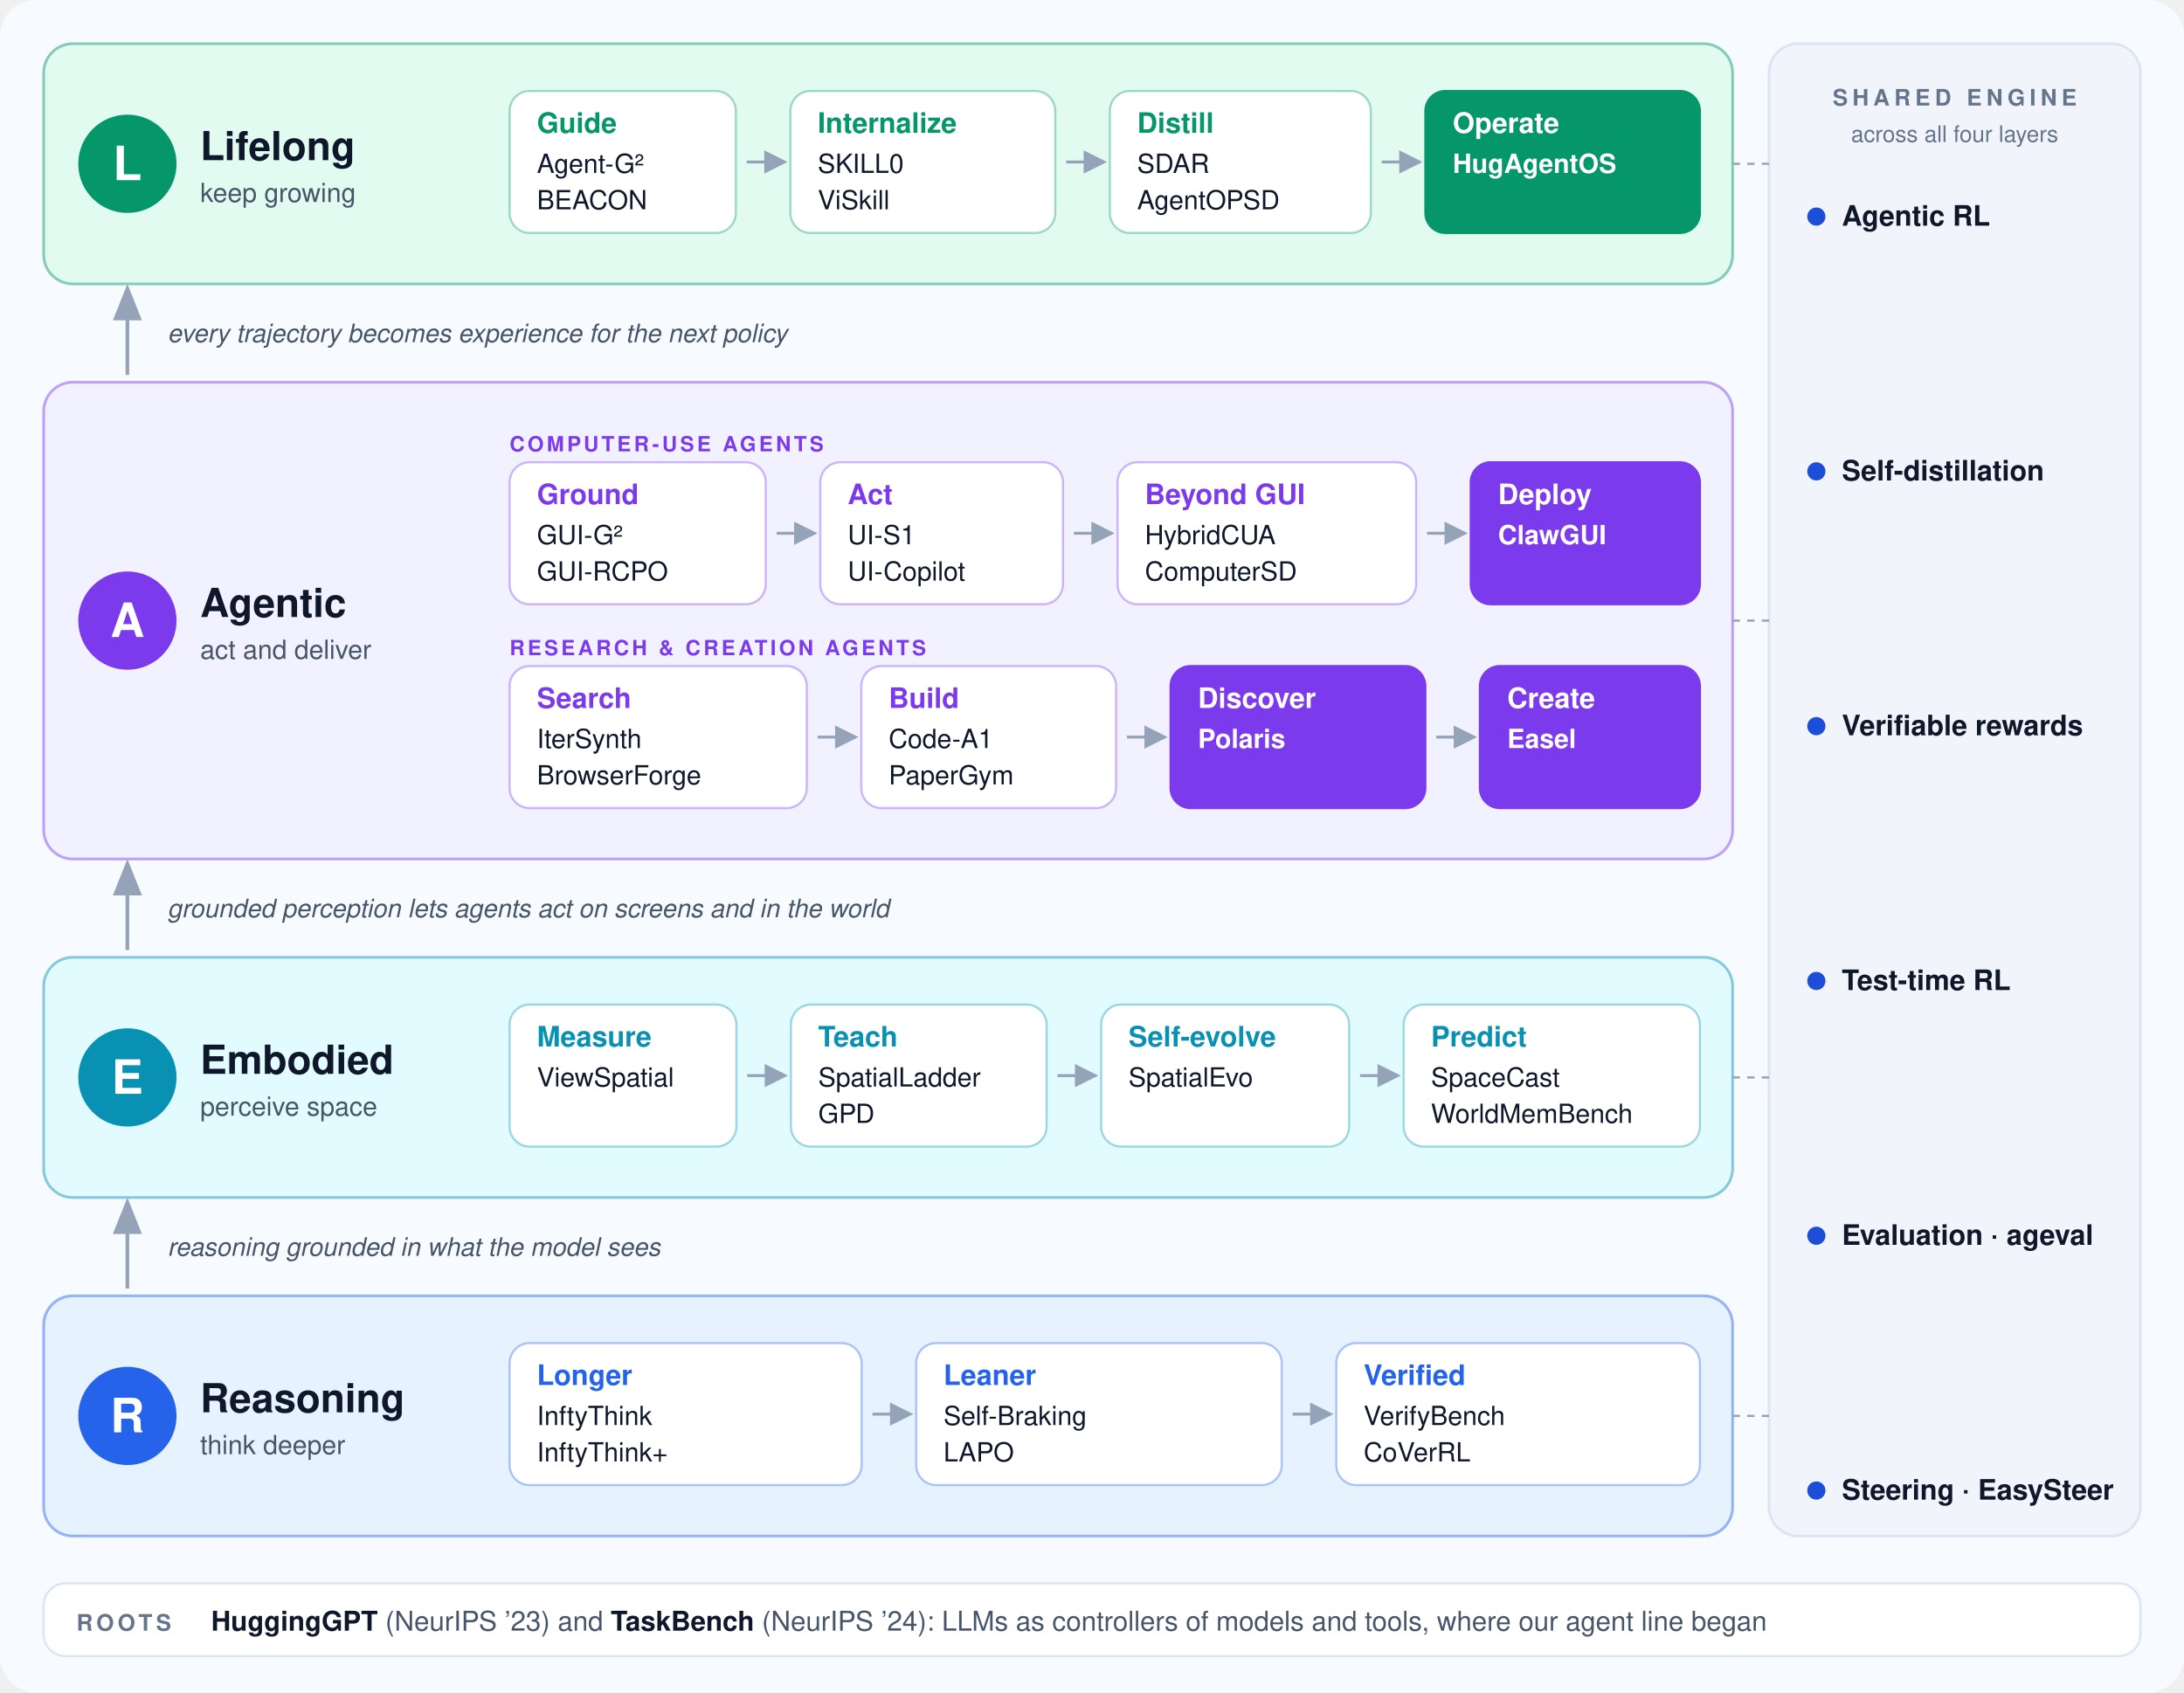
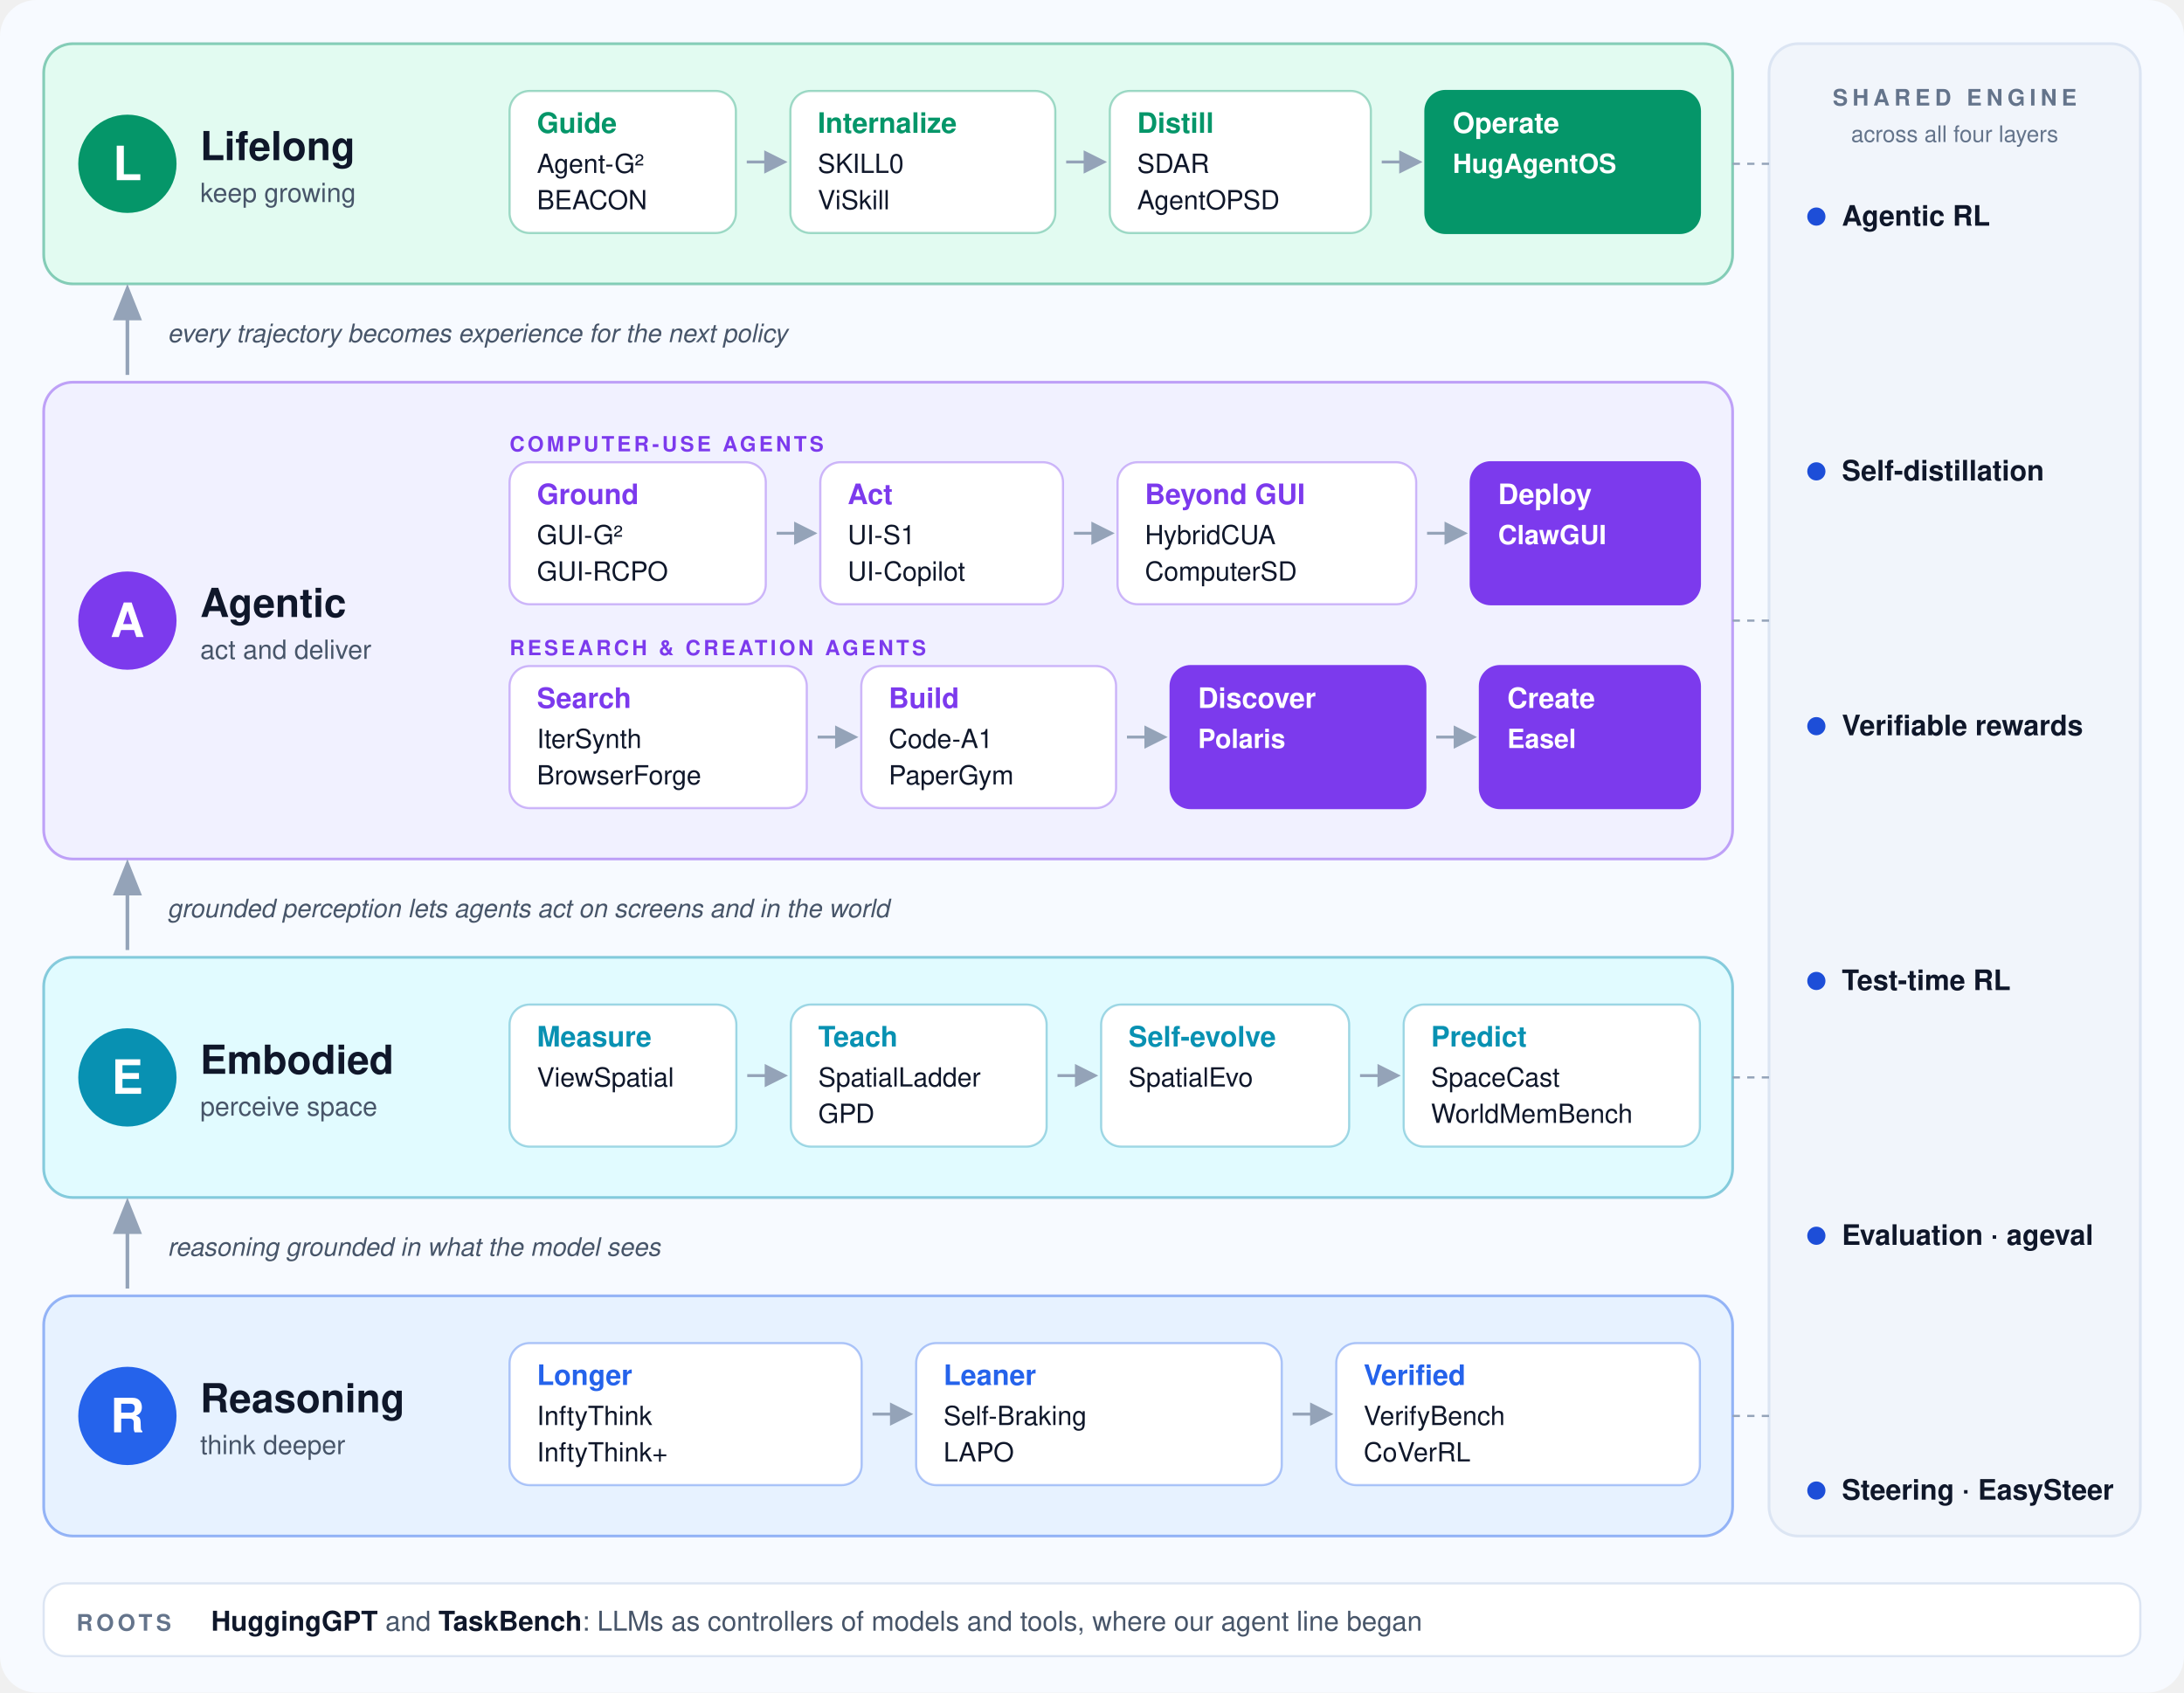
<svg xmlns="http://www.w3.org/2000/svg" width="1200" height="930" viewBox="0 0 1200 930" font-family="-apple-system, BlinkMacSystemFont, 'Segoe UI', 'Helvetica Neue', Helvetica, Arial, sans-serif">
  <defs>
    <marker id="ah" markerWidth="10" markerHeight="10" refX="5" refY="5" orient="auto">
      <path d="M1,1 L9,5 L1,9 z" fill="#94A3B8" />
    </marker>
    <marker id="up" markerWidth="12" markerHeight="12" refX="6" refY="6" orient="auto">
      <path d="M1,2 L11,6 L1,10 z" fill="#94A3B8" />
    </marker>
  </defs>
  <rect width="1200" height="930" rx="20" fill="#F7FAFF" />
  <rect x="972" y="24" width="204" height="820" rx="16" fill="#F1F5FB" stroke="#DCE5F3" stroke-width="1.5" />
  <text x="1074.0" y="58" text-anchor="middle" font-size="12.5" font-weight="700" letter-spacing="2.5" fill="#64748B">SHARED ENGINE</text>
  <text x="1074.0" y="78" text-anchor="middle" font-size="12.5" fill="#64748B">across all four layers</text>
  <circle cx="998" cy="119.0" r="5" fill="#1D4ED8" />
  <text x="1012" y="124.0" font-size="15.5" font-weight="600" fill="#0F172A">Agentic RL</text>
  <circle cx="998" cy="259.0" r="5" fill="#1D4ED8" />
  <text x="1012" y="264.0" font-size="15.5" font-weight="600" fill="#0F172A">Self-distillation</text>
  <circle cx="998" cy="399.0" r="5" fill="#1D4ED8" />
  <text x="1012" y="404.0" font-size="15.5" font-weight="600" fill="#0F172A">Verifiable rewards</text>
  <circle cx="998" cy="539.0" r="5" fill="#1D4ED8" />
  <text x="1012" y="544.0" font-size="15.5" font-weight="600" fill="#0F172A">Test-time RL</text>
  <circle cx="998" cy="679.0" r="5" fill="#1D4ED8" />
  <text x="1012" y="684.0" font-size="15.5" font-weight="600" fill="#0F172A">Evaluation · ageval</text>
  <circle cx="998" cy="819.0" r="5" fill="#1D4ED8" />
  <text x="1012" y="824.0" font-size="15.5" font-weight="600" fill="#0F172A">Steering · EasySteer</text>
  <rect x="24" y="24" width="928" height="132" rx="16" fill="#D1FAE5" fill-opacity="0.55" stroke="#059669" stroke-opacity="0.45" stroke-width="1.5" />
  <line x1="952" y1="90.0" x2="972" y2="90.0" stroke="#94A3B8" stroke-width="1.2" stroke-dasharray="4 4" />
  <circle cx="70" cy="90.0" r="27" fill="#059669" />
  <text x="70" y="99.0" text-anchor="middle" font-size="26" font-weight="800" fill="#FFFFFF">L</text>
  <text x="110" y="88.0" font-size="22" font-weight="750" fill="#0F172A">Lifelong</text>
  <text x="110" y="111.0" font-size="14.5" fill="#475569">keep growing</text>
  <rect x="280" y="50" width="124.305" height="78" rx="11" fill="#FFFFFF" stroke="#059669" stroke-opacity="0.35" stroke-width="1.2" />
  <text x="295" y="73" font-size="15.5" font-weight="700" fill="#059669">Guide</text>
  <text x="295" y="95" font-size="14.5" font-weight="500" fill="#0F172A">Agent-G²</text>
  <text x="295" y="115" font-size="14.5" font-weight="500" fill="#0F172A">BEACON</text>
  <line x1="410.305" y1="89.0" x2="426.305" y2="89.0" stroke="#94A3B8" stroke-width="1.6" marker-end="url(#ah)" />
  <rect x="434.305" y="50" width="145.505" height="78" rx="11" fill="#FFFFFF" stroke="#059669" stroke-opacity="0.35" stroke-width="1.2" />
  <text x="449.305" y="73" font-size="15.5" font-weight="700" fill="#059669">Internalize</text>
  <text x="449.305" y="95" font-size="14.5" font-weight="500" fill="#0F172A">SKILL0</text>
  <text x="449.305" y="115" font-size="14.5" font-weight="500" fill="#0F172A">ViSkill</text>
  <line x1="585.81" y1="89.0" x2="601.81" y2="89.0" stroke="#94A3B8" stroke-width="1.6" marker-end="url(#ah)" />
  <rect x="609.81" y="50" width="143.385" height="78" rx="11" fill="#FFFFFF" stroke="#059669" stroke-opacity="0.35" stroke-width="1.2" />
  <text x="624.81" y="73" font-size="15.5" font-weight="700" fill="#059669">Distill</text>
  <text x="624.81" y="95" font-size="14.5" font-weight="500" fill="#0F172A">SDAR</text>
  <text x="624.81" y="115" font-size="14.5" font-weight="500" fill="#0F172A">AgentOPSD</text>
  <line x1="759.195" y1="89.0" x2="775.195" y2="89.0" stroke="#94A3B8" stroke-width="1.6" marker-end="url(#ah)" />
  <rect x="783.195" y="50" width="150.805" height="78" rx="11" fill="#059669" stroke="#059669" stroke-opacity="1" stroke-width="1.2" />
  <text x="798.195" y="73" font-size="15.5" font-weight="700" fill="#FFFFFF">Operate</text>
  <text x="798.195" y="95" font-size="14.5" font-weight="700" fill="#FFFFFF">HugAgentOS</text>
  <rect x="24" y="210" width="928" height="262" rx="16" fill="#EDE9FE" fill-opacity="0.55" stroke="#7C3AED" stroke-opacity="0.45" stroke-width="1.5" />
  <line x1="952" y1="341.0" x2="972" y2="341.0" stroke="#94A3B8" stroke-width="1.2" stroke-dasharray="4 4" />
  <circle cx="70" cy="341.0" r="27" fill="#7C3AED" />
  <text x="70" y="350.0" text-anchor="middle" font-size="26" font-weight="800" fill="#FFFFFF">A</text>
  <text x="110" y="339.0" font-size="22" font-weight="750" fill="#0F172A">Agentic</text>
  <text x="110" y="362.0" font-size="14.5" fill="#475569">act and deliver</text>
  <text x="280" y="248" font-size="11.5" font-weight="700" letter-spacing="1.6" fill="#7C3AED">COMPUTER-USE AGENTS</text>
  <rect x="280" y="254" width="140.735" height="78" rx="11" fill="#FFFFFF" stroke="#7C3AED" stroke-opacity="0.35" stroke-width="1.2" />
  <text x="295" y="277" font-size="15.5" font-weight="700" fill="#7C3AED">Ground</text>
  <text x="295" y="299" font-size="14.5" font-weight="500" fill="#0F172A">GUI-G²</text>
  <text x="295" y="319" font-size="14.5" font-weight="500" fill="#0F172A">GUI-RCPO</text>
  <line x1="426.735" y1="293.0" x2="442.735" y2="293.0" stroke="#94A3B8" stroke-width="1.6" marker-end="url(#ah)" />
  <rect x="450.735" y="254" width="133.315" height="78" rx="11" fill="#FFFFFF" stroke="#7C3AED" stroke-opacity="0.35" stroke-width="1.2" />
  <text x="465.735" y="277" font-size="15.5" font-weight="700" fill="#7C3AED">Act</text>
  <text x="465.735" y="299" font-size="14.5" font-weight="500" fill="#0F172A">UI-S1</text>
  <text x="465.735" y="319" font-size="14.5" font-weight="500" fill="#0F172A">UI-Copilot</text>
  <line x1="590.05" y1="293.0" x2="606.05" y2="293.0" stroke="#94A3B8" stroke-width="1.6" marker-end="url(#ah)" />
  <rect x="614.05" y="254" width="164.055" height="78" rx="11" fill="#FFFFFF" stroke="#7C3AED" stroke-opacity="0.35" stroke-width="1.2" />
  <text x="629.05" y="277" font-size="15.5" font-weight="700" fill="#7C3AED">Beyond GUI</text>
  <text x="629.05" y="299" font-size="14.5" font-weight="500" fill="#0F172A">HybridCUA</text>
  <text x="629.05" y="319" font-size="14.5" font-weight="500" fill="#0F172A">ComputerSD</text>
  <line x1="784.105" y1="293.0" x2="800.105" y2="293.0" stroke="#94A3B8" stroke-width="1.6" marker-end="url(#ah)" />
  <rect x="808.105" y="254" width="125.895" height="78" rx="11" fill="#7C3AED" stroke="#7C3AED" stroke-opacity="1" stroke-width="1.2" />
  <text x="823.105" y="277" font-size="15.5" font-weight="700" fill="#FFFFFF">Deploy</text>
  <text x="823.105" y="299" font-size="14.5" font-weight="700" fill="#FFFFFF">ClawGUI</text>
  <text x="280" y="360" font-size="11.5" font-weight="700" letter-spacing="1.6" fill="#7C3AED">RESEARCH &amp; CREATION AGENTS</text>
  <rect x="280" y="366" width="163.26" height="78" rx="11" fill="#FFFFFF" stroke="#7C3AED" stroke-opacity="0.35" stroke-width="1.2" />
  <text x="295" y="389" font-size="15.5" font-weight="700" fill="#7C3AED">Search</text>
  <text x="295" y="411" font-size="14.5" font-weight="500" fill="#0F172A">IterSynth</text>
  <text x="295" y="431" font-size="14.5" font-weight="500" fill="#0F172A">BrowserForge</text>
  <line x1="449.26" y1="405.0" x2="465.26" y2="405.0" stroke="#94A3B8" stroke-width="1.6" marker-end="url(#ah)" />
  <rect x="473.26" y="366" width="139.94" height="78" rx="11" fill="#FFFFFF" stroke="#7C3AED" stroke-opacity="0.35" stroke-width="1.2" />
  <text x="488.26" y="389" font-size="15.5" font-weight="700" fill="#7C3AED">Build</text>
  <text x="488.26" y="411" font-size="14.5" font-weight="500" fill="#0F172A">Code-A1</text>
  <text x="488.26" y="431" font-size="14.5" font-weight="500" fill="#0F172A">PaperGym</text>
  <line x1="619.2" y1="405.0" x2="635.2" y2="405.0" stroke="#94A3B8" stroke-width="1.6" marker-end="url(#ah)" />
  <rect x="643.2" y="366" width="139.94" height="78" rx="11" fill="#7C3AED" stroke="#7C3AED" stroke-opacity="1" stroke-width="1.2" />
  <text x="658.2" y="389" font-size="15.5" font-weight="700" fill="#FFFFFF">Discover</text>
  <text x="658.2" y="411" font-size="14.5" font-weight="700" fill="#FFFFFF">Polaris</text>
  <line x1="789.14" y1="405.0" x2="805.14" y2="405.0" stroke="#94A3B8" stroke-width="1.6" marker-end="url(#ah)" />
  <rect x="813.14" y="366" width="120.86" height="78" rx="11" fill="#7C3AED" stroke="#7C3AED" stroke-opacity="1" stroke-width="1.2" />
  <text x="828.14" y="389" font-size="15.5" font-weight="700" fill="#FFFFFF">Create</text>
  <text x="828.14" y="411" font-size="14.5" font-weight="700" fill="#FFFFFF">Easel</text>
  <rect x="24" y="526" width="928" height="132" rx="16" fill="#CFFAFE" fill-opacity="0.55" stroke="#0891B2" stroke-opacity="0.45" stroke-width="1.5" />
  <line x1="952" y1="592.0" x2="972" y2="592.0" stroke="#94A3B8" stroke-width="1.2" stroke-dasharray="4 4" />
  <circle cx="70" cy="592.0" r="27" fill="#0891B2" />
  <text x="70" y="601.0" text-anchor="middle" font-size="26" font-weight="800" fill="#FFFFFF">E</text>
  <text x="110" y="590.0" font-size="22" font-weight="750" fill="#0F172A">Embodied</text>
  <text x="110" y="613.0" font-size="14.5" fill="#475569">perceive space</text>
  <rect x="280" y="552" width="124.57" height="78" rx="11" fill="#FFFFFF" stroke="#0891B2" stroke-opacity="0.35" stroke-width="1.2" />
  <text x="295" y="575" font-size="15.5" font-weight="700" fill="#0891B2">Measure</text>
  <text x="295" y="597" font-size="14.5" font-weight="500" fill="#0F172A">ViewSpatial</text>
  <line x1="410.57" y1="591.0" x2="426.57" y2="591.0" stroke="#94A3B8" stroke-width="1.6" marker-end="url(#ah)" />
  <rect x="434.57" y="552" width="140.47" height="78" rx="11" fill="#FFFFFF" stroke="#0891B2" stroke-opacity="0.35" stroke-width="1.2" />
  <text x="449.57" y="575" font-size="15.5" font-weight="700" fill="#0891B2">Teach</text>
  <text x="449.57" y="597" font-size="14.5" font-weight="500" fill="#0F172A">SpatialLadder</text>
  <text x="449.57" y="617" font-size="14.5" font-weight="500" fill="#0F172A">GPD</text>
  <line x1="581.04" y1="591.0" x2="597.04" y2="591.0" stroke="#94A3B8" stroke-width="1.6" marker-end="url(#ah)" />
  <rect x="605.04" y="552" width="136.23" height="78" rx="11" fill="#FFFFFF" stroke="#0891B2" stroke-opacity="0.35" stroke-width="1.2" />
  <text x="620.04" y="575" font-size="15.5" font-weight="700" fill="#0891B2">Self-evolve</text>
  <text x="620.04" y="597" font-size="14.5" font-weight="500" fill="#0F172A">SpatialEvo</text>
  <line x1="747.27" y1="591.0" x2="763.27" y2="591.0" stroke="#94A3B8" stroke-width="1.6" marker-end="url(#ah)" />
  <rect x="771.27" y="552" width="162.73" height="78" rx="11" fill="#FFFFFF" stroke="#0891B2" stroke-opacity="0.35" stroke-width="1.2" />
  <text x="786.27" y="575" font-size="15.5" font-weight="700" fill="#0891B2">Predict</text>
  <text x="786.27" y="597" font-size="14.5" font-weight="500" fill="#0F172A">SpaceCast</text>
  <text x="786.27" y="617" font-size="14.5" font-weight="500" fill="#0F172A">WorldMemBench</text>
  <rect x="24" y="712" width="928" height="132" rx="16" fill="#DBEAFE" fill-opacity="0.55" stroke="#2563EB" stroke-opacity="0.45" stroke-width="1.5" />
  <line x1="952" y1="778.0" x2="972" y2="778.0" stroke="#94A3B8" stroke-width="1.2" stroke-dasharray="4 4" />
  <circle cx="70" cy="778.0" r="27" fill="#2563EB" />
  <text x="70" y="787.0" text-anchor="middle" font-size="26" font-weight="800" fill="#FFFFFF">R</text>
  <text x="110" y="776.0" font-size="22" font-weight="750" fill="#0F172A">Reasoning</text>
  <text x="110" y="799.0" font-size="14.5" fill="#475569">think deeper</text>
  <rect x="280" y="738" width="193.407" height="78" rx="11" fill="#FFFFFF" stroke="#2563EB" stroke-opacity="0.35" stroke-width="1.2" />
  <text x="295" y="761" font-size="15.5" font-weight="700" fill="#2563EB">Longer</text>
  <text x="295" y="783" font-size="14.5" font-weight="500" fill="#0F172A">InftyThink</text>
  <text x="295" y="803" font-size="14.5" font-weight="500" fill="#0F172A">InftyThink+</text>
  <line x1="479.407" y1="777.0" x2="495.407" y2="777.0" stroke="#94A3B8" stroke-width="1.6" marker-end="url(#ah)" />
  <rect x="503.407" y="738" width="200.827" height="78" rx="11" fill="#FFFFFF" stroke="#2563EB" stroke-opacity="0.35" stroke-width="1.2" />
  <text x="518.407" y="761" font-size="15.5" font-weight="700" fill="#2563EB">Leaner</text>
  <text x="518.407" y="783" font-size="14.5" font-weight="500" fill="#0F172A">Self-Braking</text>
  <text x="518.407" y="803" font-size="14.5" font-weight="500" fill="#0F172A">LAPO</text>
  <line x1="710.233" y1="777.0" x2="726.233" y2="777.0" stroke="#94A3B8" stroke-width="1.6" marker-end="url(#ah)" />
  <rect x="734.233" y="738" width="199.767" height="78" rx="11" fill="#FFFFFF" stroke="#2563EB" stroke-opacity="0.35" stroke-width="1.2" />
  <text x="749.233" y="761" font-size="15.5" font-weight="700" fill="#2563EB">Verified</text>
  <text x="749.233" y="783" font-size="14.5" font-weight="500" fill="#0F172A">VerifyBench</text>
  <text x="749.233" y="803" font-size="14.5" font-weight="500" fill="#0F172A">CoVerRL</text>
  <line x1="70" y1="206" x2="70" y2="166" stroke="#94A3B8" stroke-width="2" marker-end="url(#up)" />
  <text x="92" y="188.0" font-size="14" font-style="italic" fill="#475569">every trajectory becomes experience for the next policy</text>
  <line x1="70" y1="522" x2="70" y2="482" stroke="#94A3B8" stroke-width="2" marker-end="url(#up)" />
  <text x="92" y="504.0" font-size="14" font-style="italic" fill="#475569">grounded perception lets agents act on screens and in the world</text>
  <line x1="70" y1="708" x2="70" y2="668" stroke="#94A3B8" stroke-width="2" marker-end="url(#up)" />
  <text x="92" y="690.0" font-size="14" font-style="italic" fill="#475569">reasoning grounded in what the model sees</text>
  <rect x="24" y="870" width="1152" height="40" rx="12" fill="#FFFFFF" stroke="#DCE5F3" stroke-width="1.2" />
  <text x="42" y="896" font-size="12.5" font-weight="700" letter-spacing="2" fill="#64748B">ROOTS</text>
  <text x="116" y="896" font-size="15" fill="#475569">
-     <tspan font-weight="700" fill="#0F172A">HuggingGPT</tspan> (NeurIPS ’23) and <tspan font-weight="700" fill="#0F172A">TaskBench</tspan> (NeurIPS ’24): LLMs as controllers of models and tools, where our agent line began</text>
+     <tspan font-weight="700" fill="#0F172A">HuggingGPT</tspan> and <tspan font-weight="700" fill="#0F172A">TaskBench</tspan>: LLMs as controllers of models and tools, where our agent line began</text>
</svg>
